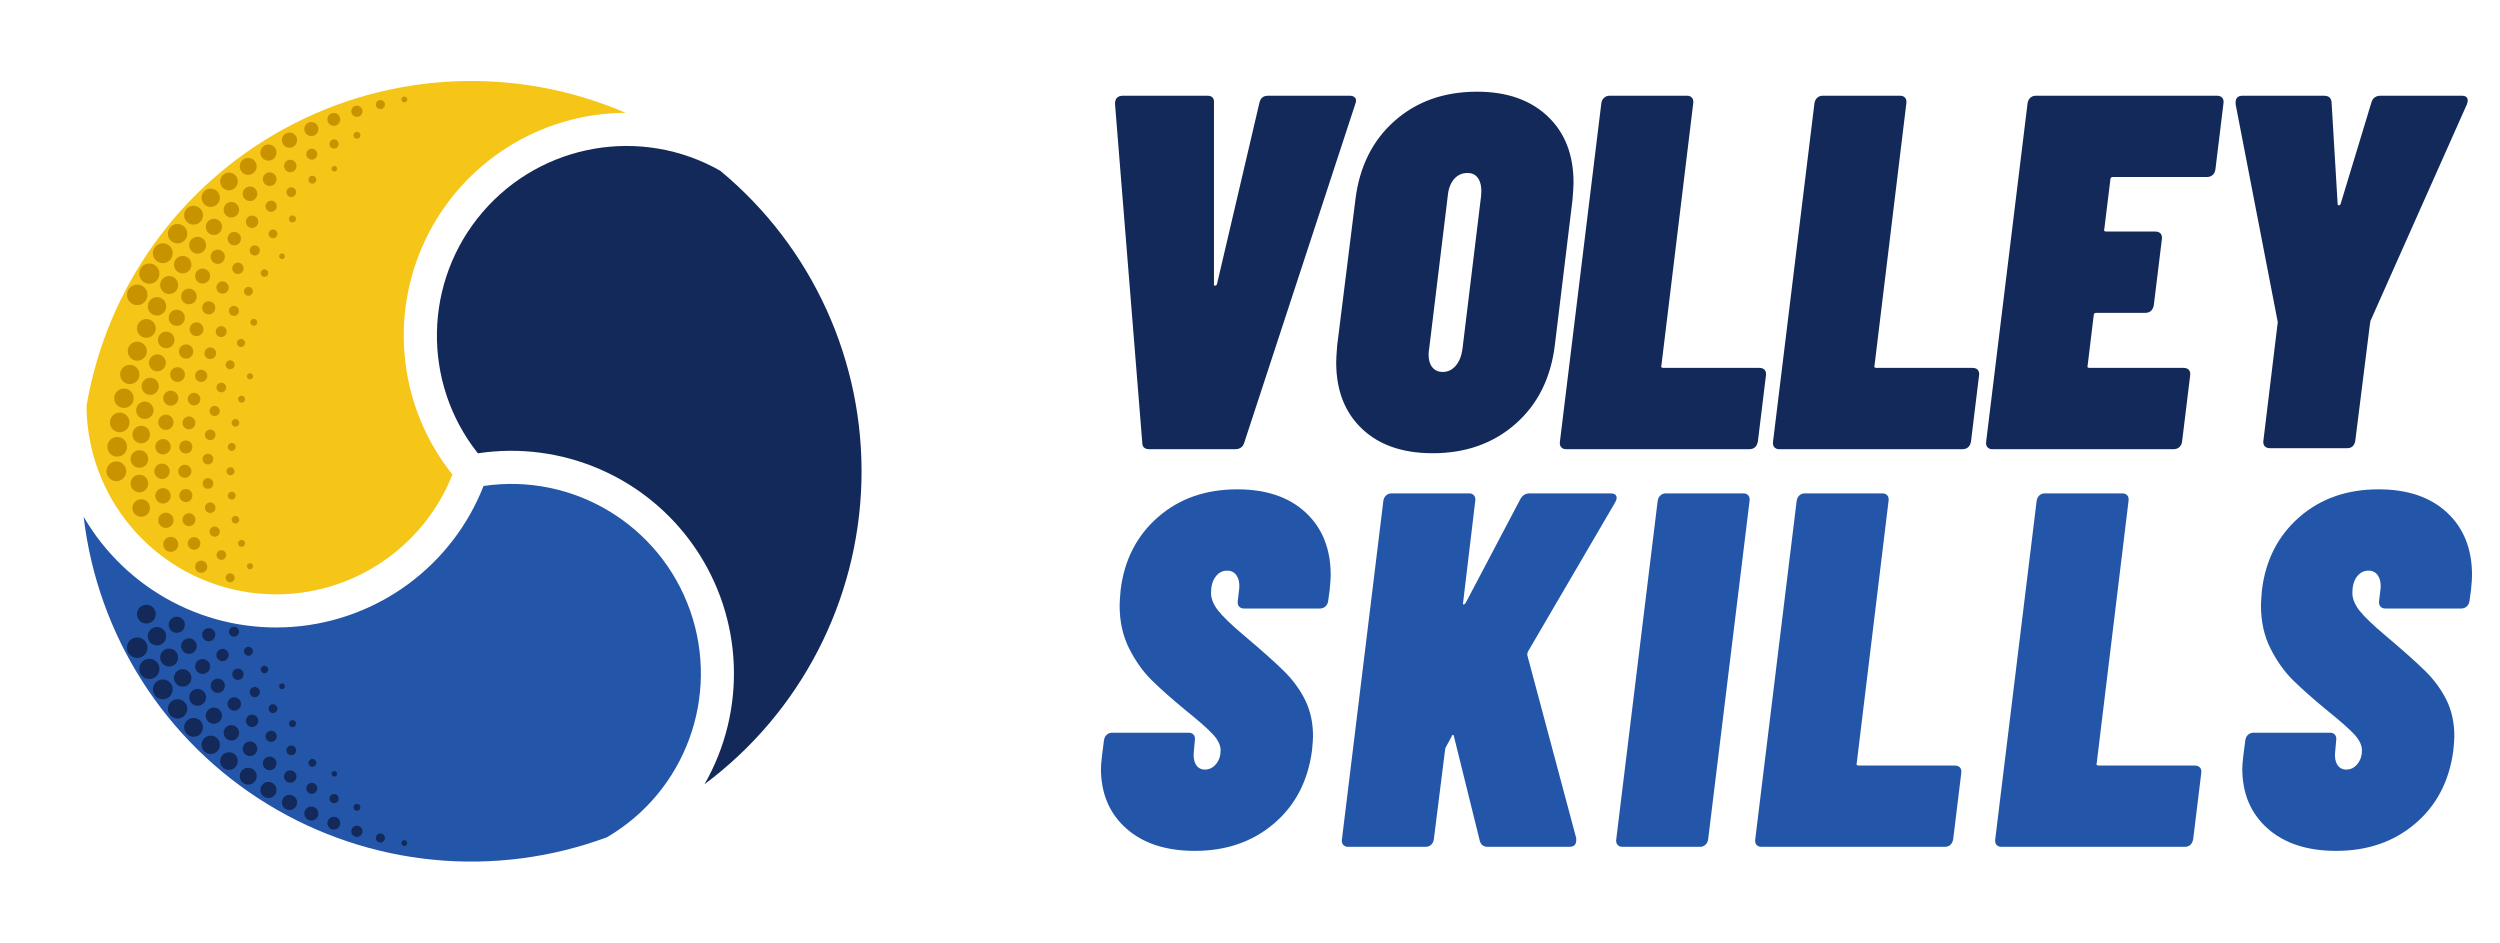
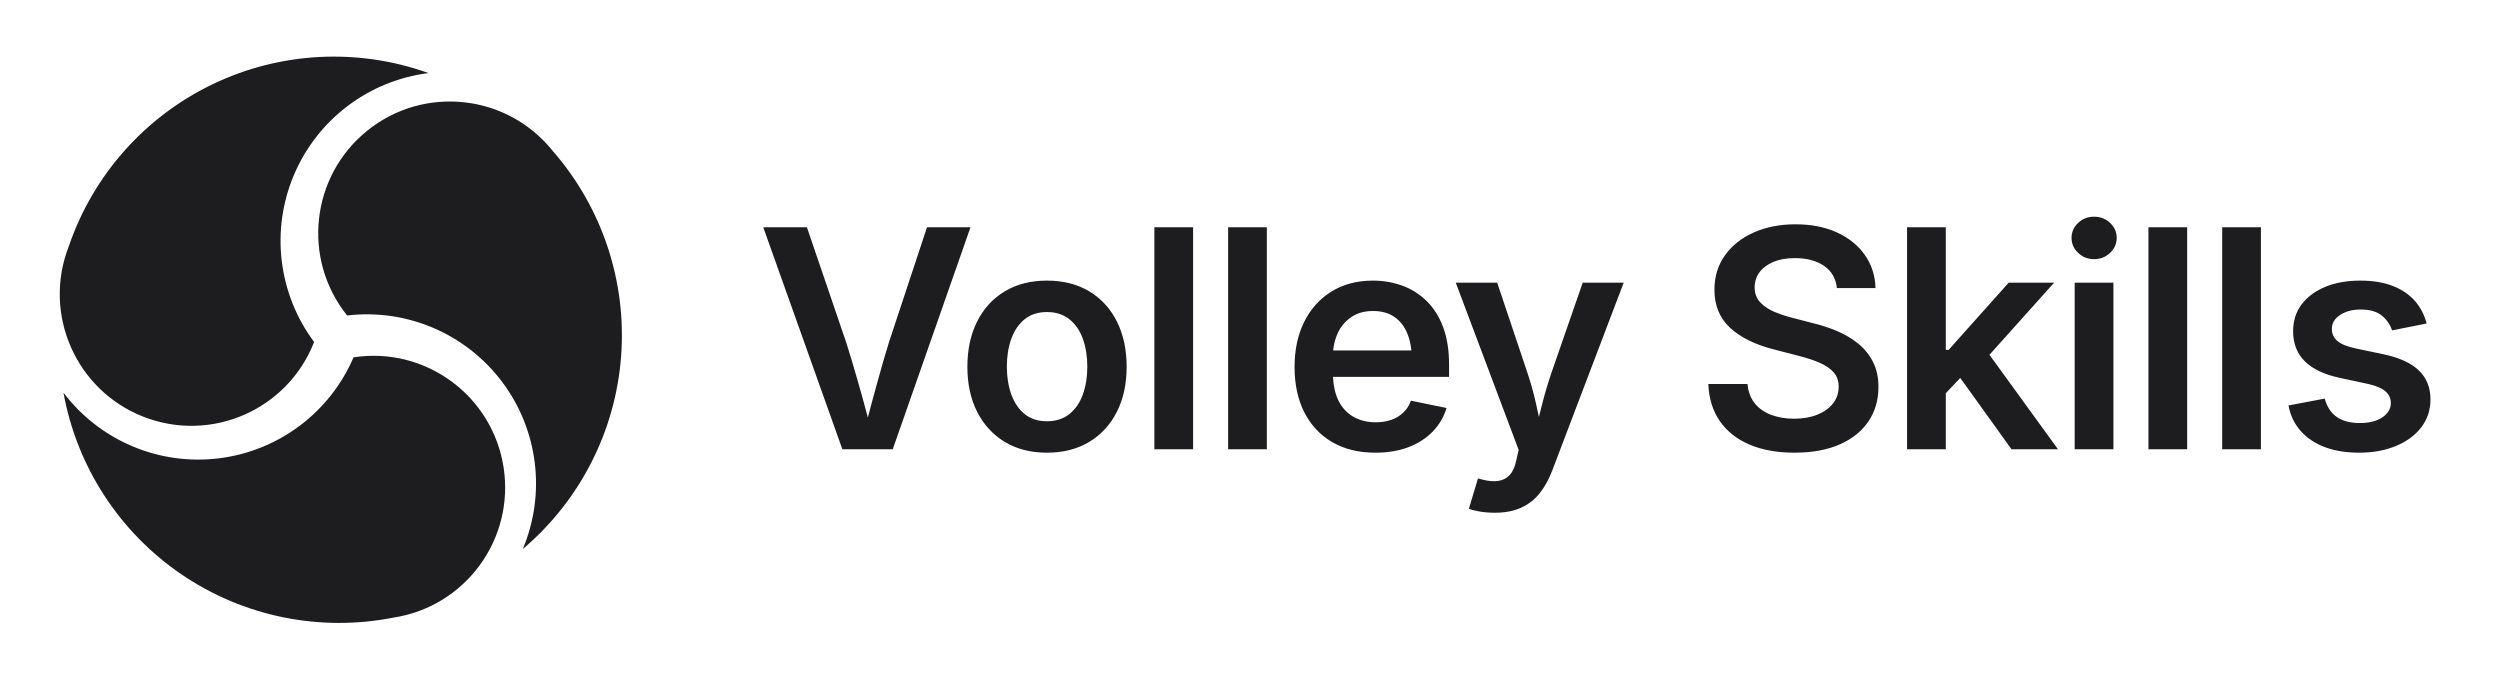
- <svg xmlns="http://www.w3.org/2000/svg" viewBox="0 0 679 256" role="img" aria-label="Volley Skills">
-   <path d="M129.79 123.12 A51.50 51.50 0 0 1 195.64 46.39 A106.00 106.00 0 0 1 191.35 212.99 A60.50 60.50 0 0 0 129.79 123.12 Z" fill="#12295A" />
-   <path d="M131.33 131.99 A51.50 51.50 0 0 1 164.86 227.39 A106.00 106.00 0 0 1 22.72 140.37 A60.50 60.50 0 0 0 131.33 131.99 Z" fill="#2356A8" />
-   <path d="M122.88 128.89 A51.50 51.50 0 0 1 23.50 110.23 A106.00 106.00 0 0 1 169.92 30.64 A60.50 60.50 0 0 0 122.88 128.89 Z" fill="#F5C518" />
-   <g fill="#12295A">
-     <circle cx="109.82" cy="228.98" r="0.79" />
-     <circle cx="103.32" cy="227.59" r="1.23" />
-     <circle cx="96.93" cy="225.78" r="1.52" />
-     <circle cx="90.66" cy="223.57" r="1.74" />
-     <circle cx="84.56" cy="220.95" r="1.91" />
-     <circle cx="78.63" cy="217.94" r="2.06" />
-     <circle cx="72.91" cy="214.56" r="2.19" />
-     <circle cx="67.42" cy="210.81" r="2.30" />
-     <circle cx="62.19" cy="206.71" r="2.40" />
-     <circle cx="57.23" cy="202.29" r="2.49" />
-     <circle cx="52.57" cy="197.55" r="2.56" />
-     <circle cx="48.23" cy="192.53" r="2.63" />
-     <circle cx="44.22" cy="187.23" r="2.69" />
-     <circle cx="40.56" cy="181.68" r="2.75" />
-     <circle cx="37.27" cy="175.91" r="2.79" />
-     <circle cx="96.95" cy="219.26" r="0.94" />
-     <circle cx="90.73" cy="216.90" r="1.25" />
-     <circle cx="84.68" cy="214.12" r="1.49" />
-     <circle cx="78.84" cy="210.92" r="1.69" />
-     <circle cx="73.24" cy="207.34" r="1.85" />
-     <circle cx="67.90" cy="203.37" r="1.98" />
-     <circle cx="62.84" cy="199.04" r="2.10" />
-     <circle cx="58.09" cy="194.38" r="2.20" />
-     <circle cx="53.68" cy="189.40" r="2.29" />
-     <circle cx="49.62" cy="184.12" r="2.37" />
-     <circle cx="45.94" cy="178.58" r="2.44" />
-     <circle cx="42.64" cy="172.80" r="2.50" />
-     <circle cx="39.75" cy="166.80" r="2.55" />
-     <circle cx="90.81" cy="210.17" r="0.75" />
-     <circle cx="84.84" cy="207.20" r="1.07" />
-     <circle cx="79.11" cy="203.80" r="1.32" />
-     <circle cx="73.64" cy="199.98" r="1.52" />
-     <circle cx="68.47" cy="195.77" r="1.68" />
-     <circle cx="63.63" cy="191.19" r="1.82" />
-     <circle cx="59.14" cy="186.26" r="1.93" />
-     <circle cx="55.03" cy="181.02" r="2.03" />
-     <circle cx="51.31" cy="175.48" r="2.12" />
-     <circle cx="48.01" cy="169.69" r="2.19" />
-     <circle cx="79.44" cy="196.54" r="0.96" />
-     <circle cx="74.15" cy="192.47" r="1.19" />
-     <circle cx="69.20" cy="187.98" r="1.38" />
-     <circle cx="64.62" cy="183.12" r="1.54" />
-     <circle cx="60.44" cy="177.91" r="1.67" />
-     <circle cx="56.69" cy="172.39" r="1.78" />
-     <circle cx="76.60" cy="186.40" r="0.78" />
-     <circle cx="71.83" cy="181.83" r="1.02" />
-     <circle cx="67.47" cy="176.88" r="1.21" />
-     <circle cx="63.54" cy="171.57" r="1.36" />
+ <svg xmlns="http://www.w3.org/2000/svg" viewBox="0 0 946 256">
+   <g fill="#1D1D1F">
+     <path d="M131.35 119.38A48 48 0 0 1 209.13 57.09A106 106 0 0 1 197.83 207.75A64 64 0 0 0 131.35 119.38Z M133.79 135.21A48 48 0 0 1 148.85 233.71A106 106 0 0 1 24.02 148.6A64 64 0 0 0 133.79 135.21Z M118.86 129.41A48 48 0 0 1 26.03 93.2A106 106 0 0 1 162.15 27.65A64 64 0 0 0 118.86 129.41Z" />
+     <path transform="translate(286 170) scale(0.05637584)" d="M581 0 50 -1490H343L607 -716Q644 -600 687 -449Q718 -341 752 -213Q786 -343 816 -450Q857 -600 893 -716L1149 -1490H1441L919 0Z M1954.04 23Q1791.04 23 1671.04 -49.5Q1551.04 -122 1485.54 -251.5Q1420.04 -381 1420.04 -553Q1420.04 -727 1485.54 -857.5Q1551.04 -988 1671.04 -1060.0Q1791.04 -1132 1954.04 -1132Q2118.04 -1132 2238.04 -1060.0Q2358.04 -988 2423.54 -857.5Q2489.04 -727 2489.04 -553Q2489.04 -381 2423.54 -251.5Q2358.04 -122 2238.04 -49.5Q2118.04 23 1954.04 23ZM1954.04 -188Q2045.04 -188 2105.54 -237.0Q2166.04 -286 2195.54 -369.0Q2225.04 -452 2225.04 -554Q2225.04 -657 2195.54 -740.0Q2166.04 -823 2105.54 -872.0Q2045.04 -921 1954.04 -921Q1863.04 -921 1803.54 -872.0Q1744.04 -823 1714.54 -740.5Q1685.04 -658 1685.04 -554Q1685.04 -452 1714.54 -369.0Q1744.04 -286 1803.54 -237.0Q1863.04 -188 1954.04 -188Z M2935.08 -1490V0H2675.08V-1490Z M3430.12 -1490V0H3170.12V-1490Z M4159.16 23Q3990.16 23 3868.66 -48.0Q3747.16 -119 3681.66 -248.0Q3616.16 -377 3616.16 -552Q3616.16 -725 3680.66 -855.0Q3745.16 -985 3863.66 -1058.5Q3982.16 -1132 4142.16 -1132Q4244.16 -1132 4336.66 -1099.0Q4429.16 -1066 4500.66 -997.0Q4572.16 -928 4612.66 -821.5Q4653.16 -715 4653.16 -568V-486H3874.16Q3878.16 -394 3910.16 -328Q3946.16 -255 4011.16 -218.0Q4076.16 -181 4162.16 -181Q4219.16 -181 4265.66 -197.5Q4312.16 -214 4346.16 -246.5Q4380.16 -279 4397.16 -326L4636.16 -277Q4609.16 -187 4544.16 -119.5Q4479.16 -52 4381.66 -14.5Q4284.16 23 4159.16 23ZM3875.16 -663H4400.16Q4394.16 -725 4373.16 -777Q4344.16 -848 4286.66 -888.0Q4229.16 -928 4143.16 -928.0Q4057.16 -928 3997.16 -887.5Q3937.16 -847 3906.16 -780Q3881.16 -726 3875.16 -663Z M4786.2 399 4847.2 196 4878.2 204Q4937.2 219 4983.2 212.5Q5029.2 206 5060.2 172.5Q5091.2 139 5104.2 75L5120.2 4L4698.2 -1118H4976.2L5180.2 -510Q5216.2 -402 5239.2 -295Q5247.2 -256 5256.2 -217Q5266.2 -256 5276.2 -296Q5303.2 -403 5339.2 -510L5550.2 -1118H5825.2L5345.2 144Q5311.2 233 5260.2 296.5Q5209.2 360 5135.2 393.0Q5061.2 426 4960.2 426Q4905.2 426 4858.7 418.0Q4812.2 410 4786.2 399Z M6971.28 23Q6798.28 23 6670.78 -31.0Q6543.28 -85 6471.28 -188.0Q6399.28 -291 6393.28 -438H6656.28Q6663.28 -360 6705.28 -308.0Q6747.28 -256 6816.28 -230.5Q6885.28 -205 6969.28 -205Q7057.28 -205 7124.78 -232.0Q7192.28 -259 7230.28 -307.5Q7268.28 -356 7268.28 -420Q7268.28 -478 7234.78 -516.0Q7201.28 -554 7140.78 -580.5Q7080.28 -607 6999.28 -627L6830.28 -671Q6643.28 -719 6538.78 -816.0Q6434.28 -913 6434.28 -1071Q6434.28 -1203 6505.28 -1302.0Q6576.28 -1401 6699.28 -1455.5Q6822.28 -1510 6978.28 -1510Q7137.28 -1510 7257.28 -1455.0Q7377.28 -1400 7444.78 -1303.0Q7512.28 -1206 7515.28 -1082H7256.28Q7246.28 -1178 7170.78 -1230.5Q7095.28 -1283 6974.28 -1283Q6890.28 -1283 6829.78 -1257.5Q6769.28 -1232 6736.78 -1188.0Q6704.28 -1144 6704.28 -1087Q6704.28 -1025 6742.78 -985.0Q6781.28 -945 6839.78 -921.0Q6898.28 -897 6958.28 -882L7097.28 -846Q7180.28 -826 7258.28 -793.0Q7336.28 -760 7398.78 -709.5Q7461.28 -659 7498.28 -587.0Q7535.28 -515 7535.28 -418Q7535.28 -287 7468.28 -187.5Q7401.28 -88 7275.28 -32.5Q7149.28 23 6971.28 23Z M7727.32 0V-1490H7987.32V-667H8006.32L8409.32 -1118H8714.32L8280.32 -634L8740.32 0H8428.32L8084.32 -479L7987.32 -376V0Z M8852.36 0V-1118H9112.36V0ZM8982.36 -1276Q8920.36 -1276 8875.86 -1318.0Q8831.36 -1360 8831.36 -1418Q8831.36 -1478 8875.86 -1519.5Q8920.36 -1561 8982.36 -1561Q9045.36 -1561 9089.86 -1519.5Q9134.36 -1478 9134.36 -1419Q9134.36 -1360 9089.86 -1318.0Q9045.36 -1276 8982.36 -1276Z M9607.4 -1490V0H9347.4V-1490Z M10102.44 -1490V0H9842.44V-1490Z M10760.48 23Q10631.48 23 10532.48 -14.0Q10433.48 -51 10369.98 -122.0Q10306.48 -193 10287.48 -294L10530.48 -340Q10553.48 -257 10611.98 -216.5Q10670.48 -176 10765.48 -176Q10861.48 -176 10917.98 -214.5Q10974.48 -253 10974.48 -310Q10974.48 -358 10937.48 -389.5Q10900.48 -421 10823.48 -438L10632.48 -479Q10474.48 -513 10396.48 -591.0Q10318.48 -669 10318.48 -792Q10318.48 -896 10375.48 -972.0Q10432.48 -1048 10533.98 -1090.0Q10635.48 -1132 10769.48 -1132Q10896.48 -1132 10987.98 -1096.0Q11079.48 -1060 11135.98 -995.5Q11192.48 -931 11214.48 -844L10982.48 -798Q10963.48 -857 10913.48 -897.5Q10863.48 -938 10772.48 -938Q10689.48 -938 10633.98 -901.5Q10578.48 -865 10578.48 -808Q10578.48 -759 10615.48 -727.0Q10652.48 -695 10737.48 -677L10927.48 -637Q11086.48 -603 11163.48 -528.0Q11240.48 -453 11240.48 -335Q11240.48 -229 11179.48 -148.5Q11118.48 -68 11009.98 -22.5Q10901.48 23 10760.48 23Z" />
  </g>
-   <g fill="#C99300">
-     <circle cx="37.27" cy="80.09" r="2.79" />
-     <circle cx="40.56" cy="74.32" r="2.75" />
-     <circle cx="44.22" cy="68.77" r="2.69" />
-     <circle cx="48.23" cy="63.47" r="2.63" />
-     <circle cx="52.57" cy="58.45" r="2.56" />
-     <circle cx="57.23" cy="53.71" r="2.49" />
-     <circle cx="62.19" cy="49.29" r="2.40" />
-     <circle cx="67.42" cy="45.19" r="2.30" />
-     <circle cx="72.91" cy="41.44" r="2.19" />
-     <circle cx="78.63" cy="38.06" r="2.06" />
-     <circle cx="84.56" cy="35.05" r="1.91" />
-     <circle cx="90.66" cy="32.43" r="1.74" />
-     <circle cx="96.93" cy="30.22" r="1.52" />
-     <circle cx="103.32" cy="28.41" r="1.23" />
-     <circle cx="109.82" cy="27.02" r="0.79" />
-     <circle cx="31.60" cy="128.00" r="2.68" />
-     <circle cx="31.83" cy="121.35" r="2.67" />
-     <circle cx="32.52" cy="114.73" r="2.66" />
-     <circle cx="33.66" cy="108.17" r="2.64" />
-     <circle cx="35.25" cy="101.71" r="2.62" />
-     <circle cx="37.29" cy="95.38" r="2.59" />
-     <circle cx="39.75" cy="89.20" r="2.55" />
-     <circle cx="42.64" cy="83.20" r="2.50" />
-     <circle cx="45.94" cy="77.42" r="2.44" />
-     <circle cx="49.62" cy="71.88" r="2.37" />
-     <circle cx="53.68" cy="66.60" r="2.29" />
-     <circle cx="58.09" cy="61.62" r="2.20" />
-     <circle cx="62.84" cy="56.96" r="2.10" />
-     <circle cx="67.90" cy="52.63" r="1.98" />
-     <circle cx="73.24" cy="48.66" r="1.85" />
-     <circle cx="78.84" cy="45.08" r="1.69" />
-     <circle cx="84.68" cy="41.88" r="1.49" />
-     <circle cx="90.73" cy="39.10" r="1.25" />
-     <circle cx="96.95" cy="36.74" r="0.94" />
-     <circle cx="38.35" cy="137.98" r="2.38" />
-     <circle cx="37.86" cy="131.33" r="2.39" />
-     <circle cx="37.86" cy="124.67" r="2.39" />
-     <circle cx="38.35" cy="118.02" r="2.38" />
-     <circle cx="39.34" cy="111.43" r="2.36" />
-     <circle cx="40.80" cy="104.92" r="2.33" />
-     <circle cx="42.74" cy="98.55" r="2.30" />
-     <circle cx="45.15" cy="92.33" r="2.25" />
-     <circle cx="48.01" cy="86.31" r="2.19" />
-     <circle cx="51.31" cy="80.52" r="2.12" />
-     <circle cx="55.03" cy="74.98" r="2.03" />
-     <circle cx="59.14" cy="69.74" r="1.93" />
-     <circle cx="63.63" cy="64.81" r="1.82" />
-     <circle cx="68.47" cy="60.23" r="1.68" />
-     <circle cx="73.64" cy="56.02" r="1.52" />
-     <circle cx="79.11" cy="52.20" r="1.32" />
-     <circle cx="84.84" cy="48.80" r="1.07" />
-     <circle cx="90.81" cy="45.83" r="0.75" />
-     <circle cx="46.38" cy="147.85" r="2.04" />
-     <circle cx="45.06" cy="141.31" r="2.07" />
-     <circle cx="44.27" cy="134.67" r="2.09" />
-     <circle cx="44.00" cy="128.00" r="2.09" />
-     <circle cx="44.27" cy="121.33" r="2.09" />
-     <circle cx="45.06" cy="114.69" r="2.07" />
-     <circle cx="46.38" cy="108.15" r="2.04" />
-     <circle cx="48.22" cy="101.73" r="2.00" />
-     <circle cx="50.55" cy="95.47" r="1.94" />
-     <circle cx="53.38" cy="89.42" r="1.87" />
-     <circle cx="56.69" cy="83.61" r="1.78" />
-     <circle cx="60.44" cy="78.09" r="1.67" />
-     <circle cx="64.62" cy="72.88" r="1.54" />
-     <circle cx="69.20" cy="68.02" r="1.38" />
-     <circle cx="74.15" cy="63.53" r="1.19" />
-     <circle cx="79.44" cy="59.46" r="0.96" />
-     <circle cx="54.64" cy="153.92" r="1.65" />
-     <circle cx="52.71" cy="147.60" r="1.71" />
-     <circle cx="51.32" cy="141.15" r="1.75" />
-     <circle cx="50.48" cy="134.60" r="1.77" />
-     <circle cx="50.20" cy="128.00" r="1.78" />
-     <circle cx="50.48" cy="121.40" r="1.77" />
-     <circle cx="51.32" cy="114.85" r="1.75" />
-     <circle cx="52.71" cy="108.40" r="1.71" />
-     <circle cx="54.64" cy="102.08" r="1.65" />
-     <circle cx="57.11" cy="95.95" r="1.58" />
-     <circle cx="60.08" cy="90.06" r="1.48" />
-     <circle cx="63.54" cy="84.43" r="1.36" />
-     <circle cx="67.47" cy="79.12" r="1.21" />
-     <circle cx="71.83" cy="74.17" r="1.02" />
-     <circle cx="76.60" cy="69.60" r="0.78" />
-     <circle cx="62.50" cy="156.92" r="1.22" />
-     <circle cx="60.11" cy="150.75" r="1.31" />
-     <circle cx="58.30" cy="144.39" r="1.38" />
-     <circle cx="57.09" cy="137.89" r="1.43" />
-     <circle cx="56.48" cy="131.31" r="1.45" />
-     <circle cx="56.48" cy="124.69" r="1.45" />
-     <circle cx="57.09" cy="118.11" r="1.43" />
-     <circle cx="58.30" cy="111.61" r="1.38" />
-     <circle cx="60.11" cy="105.25" r="1.31" />
-     <circle cx="62.50" cy="99.08" r="1.22" />
-     <circle cx="65.45" cy="93.16" r="1.10" />
-     <circle cx="68.93" cy="87.54" r="0.94" />
-     <circle cx="67.90" cy="153.79" r="0.83" />
-     <circle cx="65.60" cy="147.58" r="0.95" />
-     <circle cx="63.94" cy="141.16" r="1.03" />
-     <circle cx="62.94" cy="134.62" r="1.07" />
-     <circle cx="62.60" cy="128.00" r="1.09" />
-     <circle cx="62.94" cy="121.38" r="1.07" />
-     <circle cx="63.94" cy="114.84" r="1.03" />
-     <circle cx="65.60" cy="108.42" r="0.95" />
-     <circle cx="67.90" cy="102.21" r="0.83" />
-   </g>
-   <path d="M310.24 120.217 302.834 28.194Q302.834 26.0 305.029 26.0H327.931Q329.851 26.0 329.714 27.92V77.154Q329.577 77.566 329.989 77.566Q330.4 77.566 330.537 77.154L342.057 27.92Q342.469 26.0 344.389 26.0H366.606Q367.566 26.0 368.046 26.549Q368.526 27.097 368.114 28.194L337.943 120.217Q337.394 122.0 335.474 122.0H312.16Q310.24 122.0 310.24 120.217ZM362.911 98.411Q362.911 97.04 363.186 93.749L368.123 54.251Q369.769 40.811 378.751 32.857Q387.734 24.903 401.174 24.903Q413.243 24.903 420.306 31.554Q427.369 38.206 427.369 49.589Q427.369 50.96 427.094 54.251L422.294 93.749Q420.649 107.189 411.597 115.143Q402.546 123.097 389.106 123.097Q376.9 123.097 369.906 116.446Q362.911 109.794 362.911 98.411ZM397.197 94.846 402.271 53.154Q402.546 50.274 401.586 48.629Q400.626 46.983 398.569 46.983Q396.374 46.983 394.934 48.629Q393.494 50.274 393.22 53.154L388.146 94.846Q388.009 95.394 388.009 96.354Q388.009 98.549 389.037 99.783Q390.066 101.017 391.849 101.017Q393.906 101.017 395.346 99.371Q396.786 97.726 397.197 94.846ZM423.674 119.943 434.92 28.057Q435.057 27.097 435.674 26.549Q436.291 26.0 437.114 26.0H458.234Q459.057 26.0 459.537 26.549Q460.017 27.097 459.88 28.057L451.24 99.234Q450.966 99.92 451.789 99.92H477.846Q478.806 99.92 479.286 100.469Q479.766 101.017 479.629 101.977L477.434 119.943Q477.023 122.0 475.103 122.0H425.32Q424.497 122.0 424.017 121.451Q423.537 120.903 423.674 119.943ZM481.557 119.943 492.803 28.057Q492.94 27.097 493.557 26.549Q494.174 26.0 494.997 26.0H516.117Q516.94 26.0 517.42 26.549Q517.9 27.097 517.763 28.057L509.123 99.234Q508.849 99.92 509.671 99.92H535.729Q536.689 99.92 537.169 100.469Q537.649 101.017 537.511 101.977L535.317 119.943Q534.906 122.0 532.986 122.0H483.203Q482.38 122.0 481.9 121.451Q481.42 120.903 481.557 119.943ZM599.371 48.08H573.863Q573.177 48.08 573.177 48.766L571.531 62.206Q571.257 62.891 572.08 62.891H585.383Q586.343 62.891 586.823 63.44Q587.303 63.989 587.166 64.949L584.971 82.914Q584.56 84.971 582.64 84.971H569.337Q568.651 84.971 568.651 85.657L567.006 99.234Q566.731 99.92 567.554 99.92H593.063Q594.023 99.92 594.503 100.469Q594.983 101.017 594.846 101.977L592.651 119.943Q592.514 120.903 591.897 121.451Q591.28 122.0 590.32 122.0H541.086Q540.263 122.0 539.783 121.451Q539.303 120.903 539.44 119.943L550.686 28.057Q550.823 27.097 551.44 26.549Q552.057 26.0 552.88 26.0H602.114Q603.074 26.0 603.554 26.549Q604.034 27.097 603.897 28.057L601.703 46.023Q601.566 46.983 600.949 47.531Q600.331 48.08 599.371 48.08ZM614.74 119.669 618.58 87.989Q618.717 87.714 618.58 87.166L607.197 28.331V27.783Q607.197 26.0 609.117 26.0H631.197Q633.117 26.0 633.254 27.783L634.9 55.349Q634.9 55.76 635.243 55.76Q635.586 55.76 635.723 55.349L644.089 27.783Q644.637 26.0 646.557 26.0H668.637Q669.734 26.0 670.077 26.617Q670.42 27.234 670.009 28.331L643.814 87.166L643.677 87.989L639.7 119.669Q639.563 120.629 639.014 121.177Q638.466 121.726 637.506 121.726H616.523Q615.563 121.726 615.083 121.177Q614.603 120.629 614.74 119.669Z" fill="#12295A" />
-   <path d="M299.017 208.743Q299.017 207.783 299.291 205.314L299.84 201.063Q299.977 200.103 300.594 199.554Q301.211 199.006 302.034 199.006H322.88Q323.703 199.006 324.183 199.554Q324.663 200.103 324.526 201.063L324.251 204.08Q323.977 206.274 324.8 207.646Q325.623 209.017 327.269 209.017Q329.051 209.017 330.286 207.509Q331.52 206.0 331.52 203.806Q331.52 201.749 329.531 199.554Q327.543 197.36 321.92 192.834Q316.434 188.309 312.869 184.811Q309.303 181.314 306.697 176.171Q304.091 171.029 304.091 164.446Q304.091 163.211 304.366 160.194Q305.874 147.989 314.514 140.446Q323.154 132.903 336.046 132.903Q347.84 132.903 354.629 139.211Q361.417 145.52 361.417 156.217Q361.417 157.451 361.143 160.194L360.731 163.211Q360.594 164.171 359.977 164.72Q359.36 165.269 358.537 165.269H337.829Q337.006 165.269 336.526 164.72Q336.046 164.171 336.183 163.211L336.594 159.646Q336.731 157.589 335.84 156.286Q334.949 154.983 333.303 154.983Q331.383 154.983 330.149 156.629Q328.914 158.274 328.914 161.017Q328.914 163.349 330.834 165.817Q332.754 168.286 337.966 172.674Q344.96 178.571 348.663 182.206Q352.366 185.84 354.491 190.16Q356.617 194.48 356.617 199.966Q356.617 201.063 356.343 203.806Q354.697 216.286 345.989 223.691Q337.28 231.097 324.526 231.097Q312.731 231.097 305.874 224.994Q299.017 218.891 299.017 208.743ZM364.47 227.943 375.716 136.057Q375.853 135.097 376.47 134.549Q377.087 134.0 377.91 134.0H399.03Q399.853 134.0 400.333 134.549Q400.813 135.097 400.676 136.057L397.385 163.623Q397.247 164.171 397.522 164.171Q397.796 164.171 398.07 163.76L412.882 135.646Q413.705 134.0 415.487 134.0H437.43Q439.076 134.0 439.076 135.234Q439.076 135.783 438.665 136.469L414.939 177.063Q414.802 177.611 414.802 177.886L428.105 227.669V228.217Q428.105 230.0 426.185 230.0H404.105Q402.322 230.0 401.91 228.354L394.916 200.103Q394.916 199.691 394.642 199.623Q394.367 199.554 394.23 200.103L392.585 203.12L392.447 203.943L389.43 227.943Q389.293 228.903 388.676 229.451Q388.059 230.0 387.236 230.0H366.116Q365.293 230.0 364.813 229.451Q364.333 228.903 364.47 227.943ZM438.975 227.943 450.221 136.057Q450.358 135.097 450.975 134.549Q451.592 134.0 452.415 134.0H473.535Q474.358 134.0 474.838 134.549Q475.318 135.097 475.181 136.057L463.935 227.943Q463.798 228.903 463.181 229.451Q462.563 230.0 461.741 230.0H440.621Q439.798 230.0 439.318 229.451Q438.838 228.903 438.975 227.943ZM476.725 227.943 487.971 136.057Q488.108 135.097 488.725 134.549Q489.342 134.0 490.165 134.0H511.285Q512.108 134.0 512.588 134.549Q513.068 135.097 512.931 136.057L504.291 207.234Q504.017 207.92 504.839 207.92H530.897Q531.857 207.92 532.337 208.469Q532.817 209.017 532.679 209.977L530.485 227.943Q530.074 230.0 528.154 230.0H478.371Q477.548 230.0 477.068 229.451Q476.588 228.903 476.725 227.943ZM541.904 227.943 553.15 136.057Q553.287 135.097 553.904 134.549Q554.521 134.0 555.344 134.0H576.464Q577.287 134.0 577.767 134.549Q578.247 135.097 578.11 136.057L569.47 207.234Q569.195 207.92 570.018 207.92H596.075Q597.035 207.92 597.515 208.469Q597.995 209.017 597.858 209.977L595.664 227.943Q595.253 230.0 593.333 230.0H543.55Q542.727 230.0 542.247 229.451Q541.767 228.903 541.904 227.943ZM609.003 208.743Q609.003 207.783 609.277 205.314L609.826 201.063Q609.963 200.103 610.58 199.554Q611.197 199.006 612.02 199.006H632.866Q633.689 199.006 634.169 199.554Q634.649 200.103 634.511 201.063L634.237 204.08Q633.963 206.274 634.786 207.646Q635.609 209.017 637.254 209.017Q639.037 209.017 640.271 207.509Q641.506 206.0 641.506 203.806Q641.506 201.749 639.517 199.554Q637.529 197.36 631.906 192.834Q626.42 188.309 622.854 184.811Q619.289 181.314 616.683 176.171Q614.077 171.029 614.077 164.446Q614.077 163.211 614.351 160.194Q615.86 147.989 624.5 140.446Q633.14 132.903 646.031 132.903Q657.826 132.903 664.614 139.211Q671.403 145.52 671.403 156.217Q671.403 157.451 671.129 160.194L670.717 163.211Q670.58 164.171 669.963 164.72Q669.346 165.269 668.523 165.269H647.814Q646.991 165.269 646.511 164.72Q646.031 164.171 646.169 163.211L646.58 159.646Q646.717 157.589 645.826 156.286Q644.934 154.983 643.289 154.983Q641.369 154.983 640.134 156.629Q638.9 158.274 638.9 161.017Q638.9 163.349 640.82 165.817Q642.74 168.286 647.951 172.674Q654.946 178.571 658.649 182.206Q662.351 185.84 664.477 190.16Q666.603 194.48 666.603 199.966Q666.603 201.063 666.329 203.806Q664.683 216.286 655.974 223.691Q647.266 231.097 634.511 231.097Q622.717 231.097 615.86 224.994Q609.003 218.891 609.003 208.743Z" fill="#2356A8" />
</svg>
